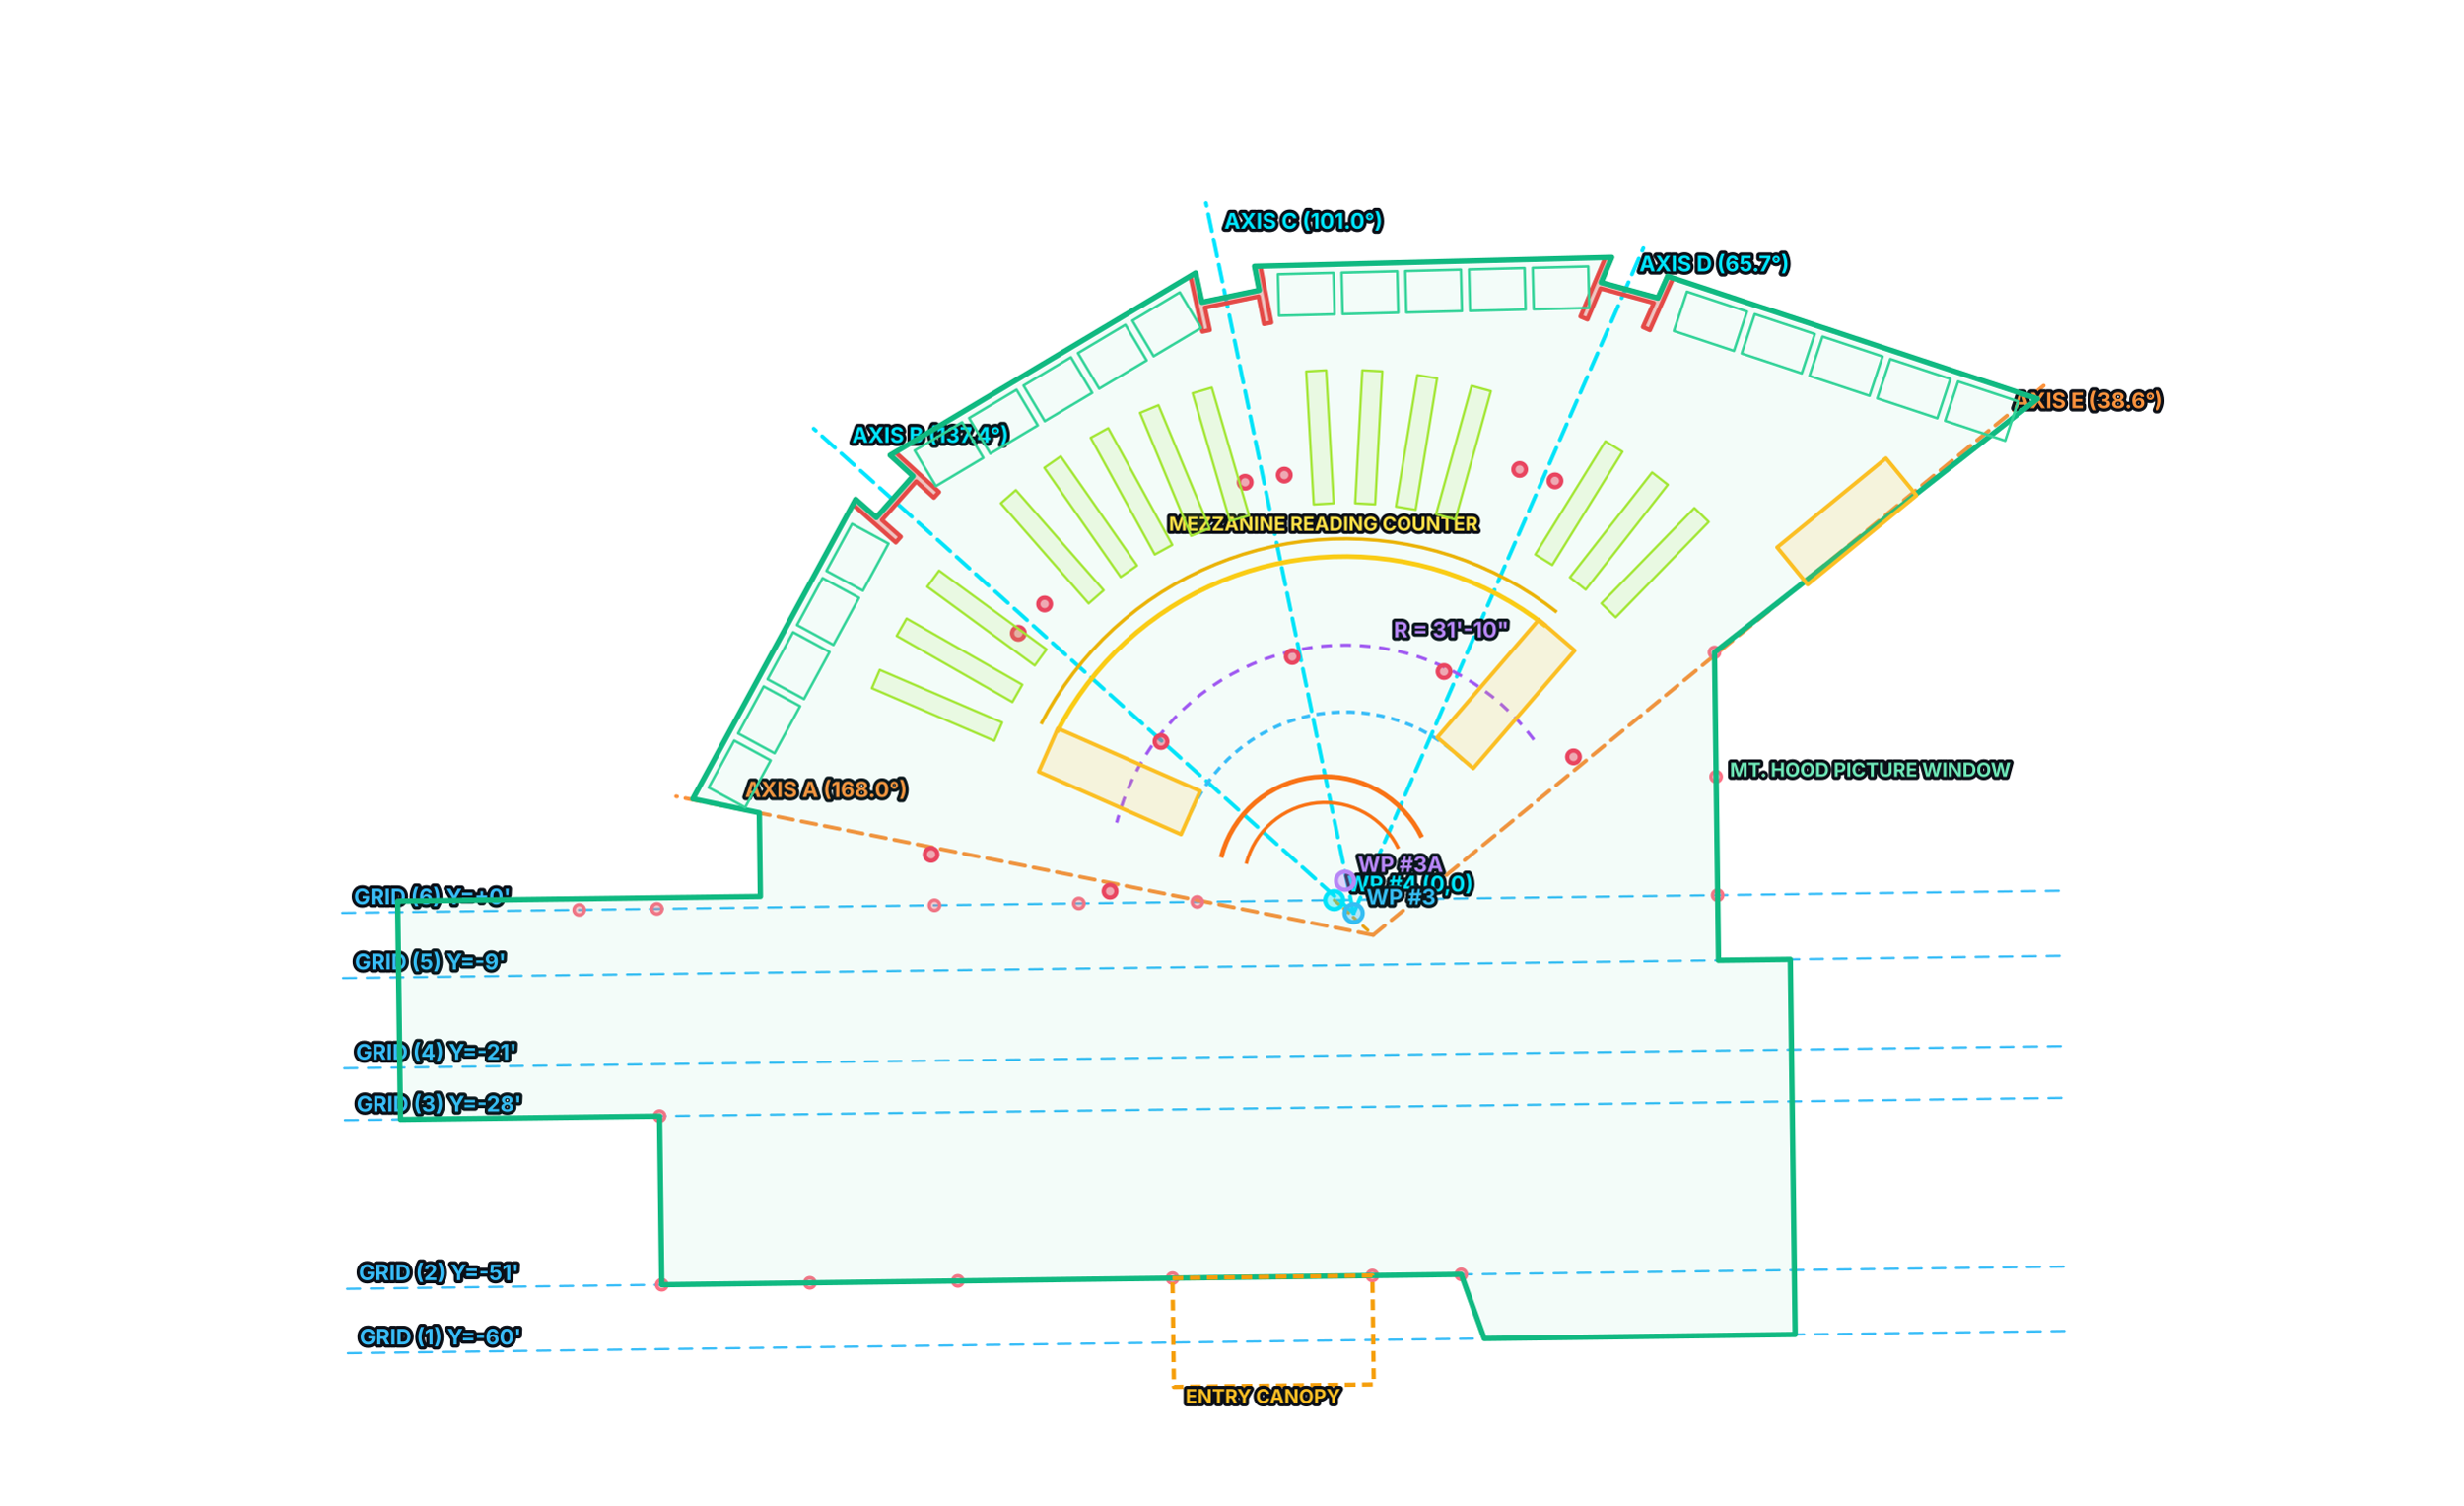
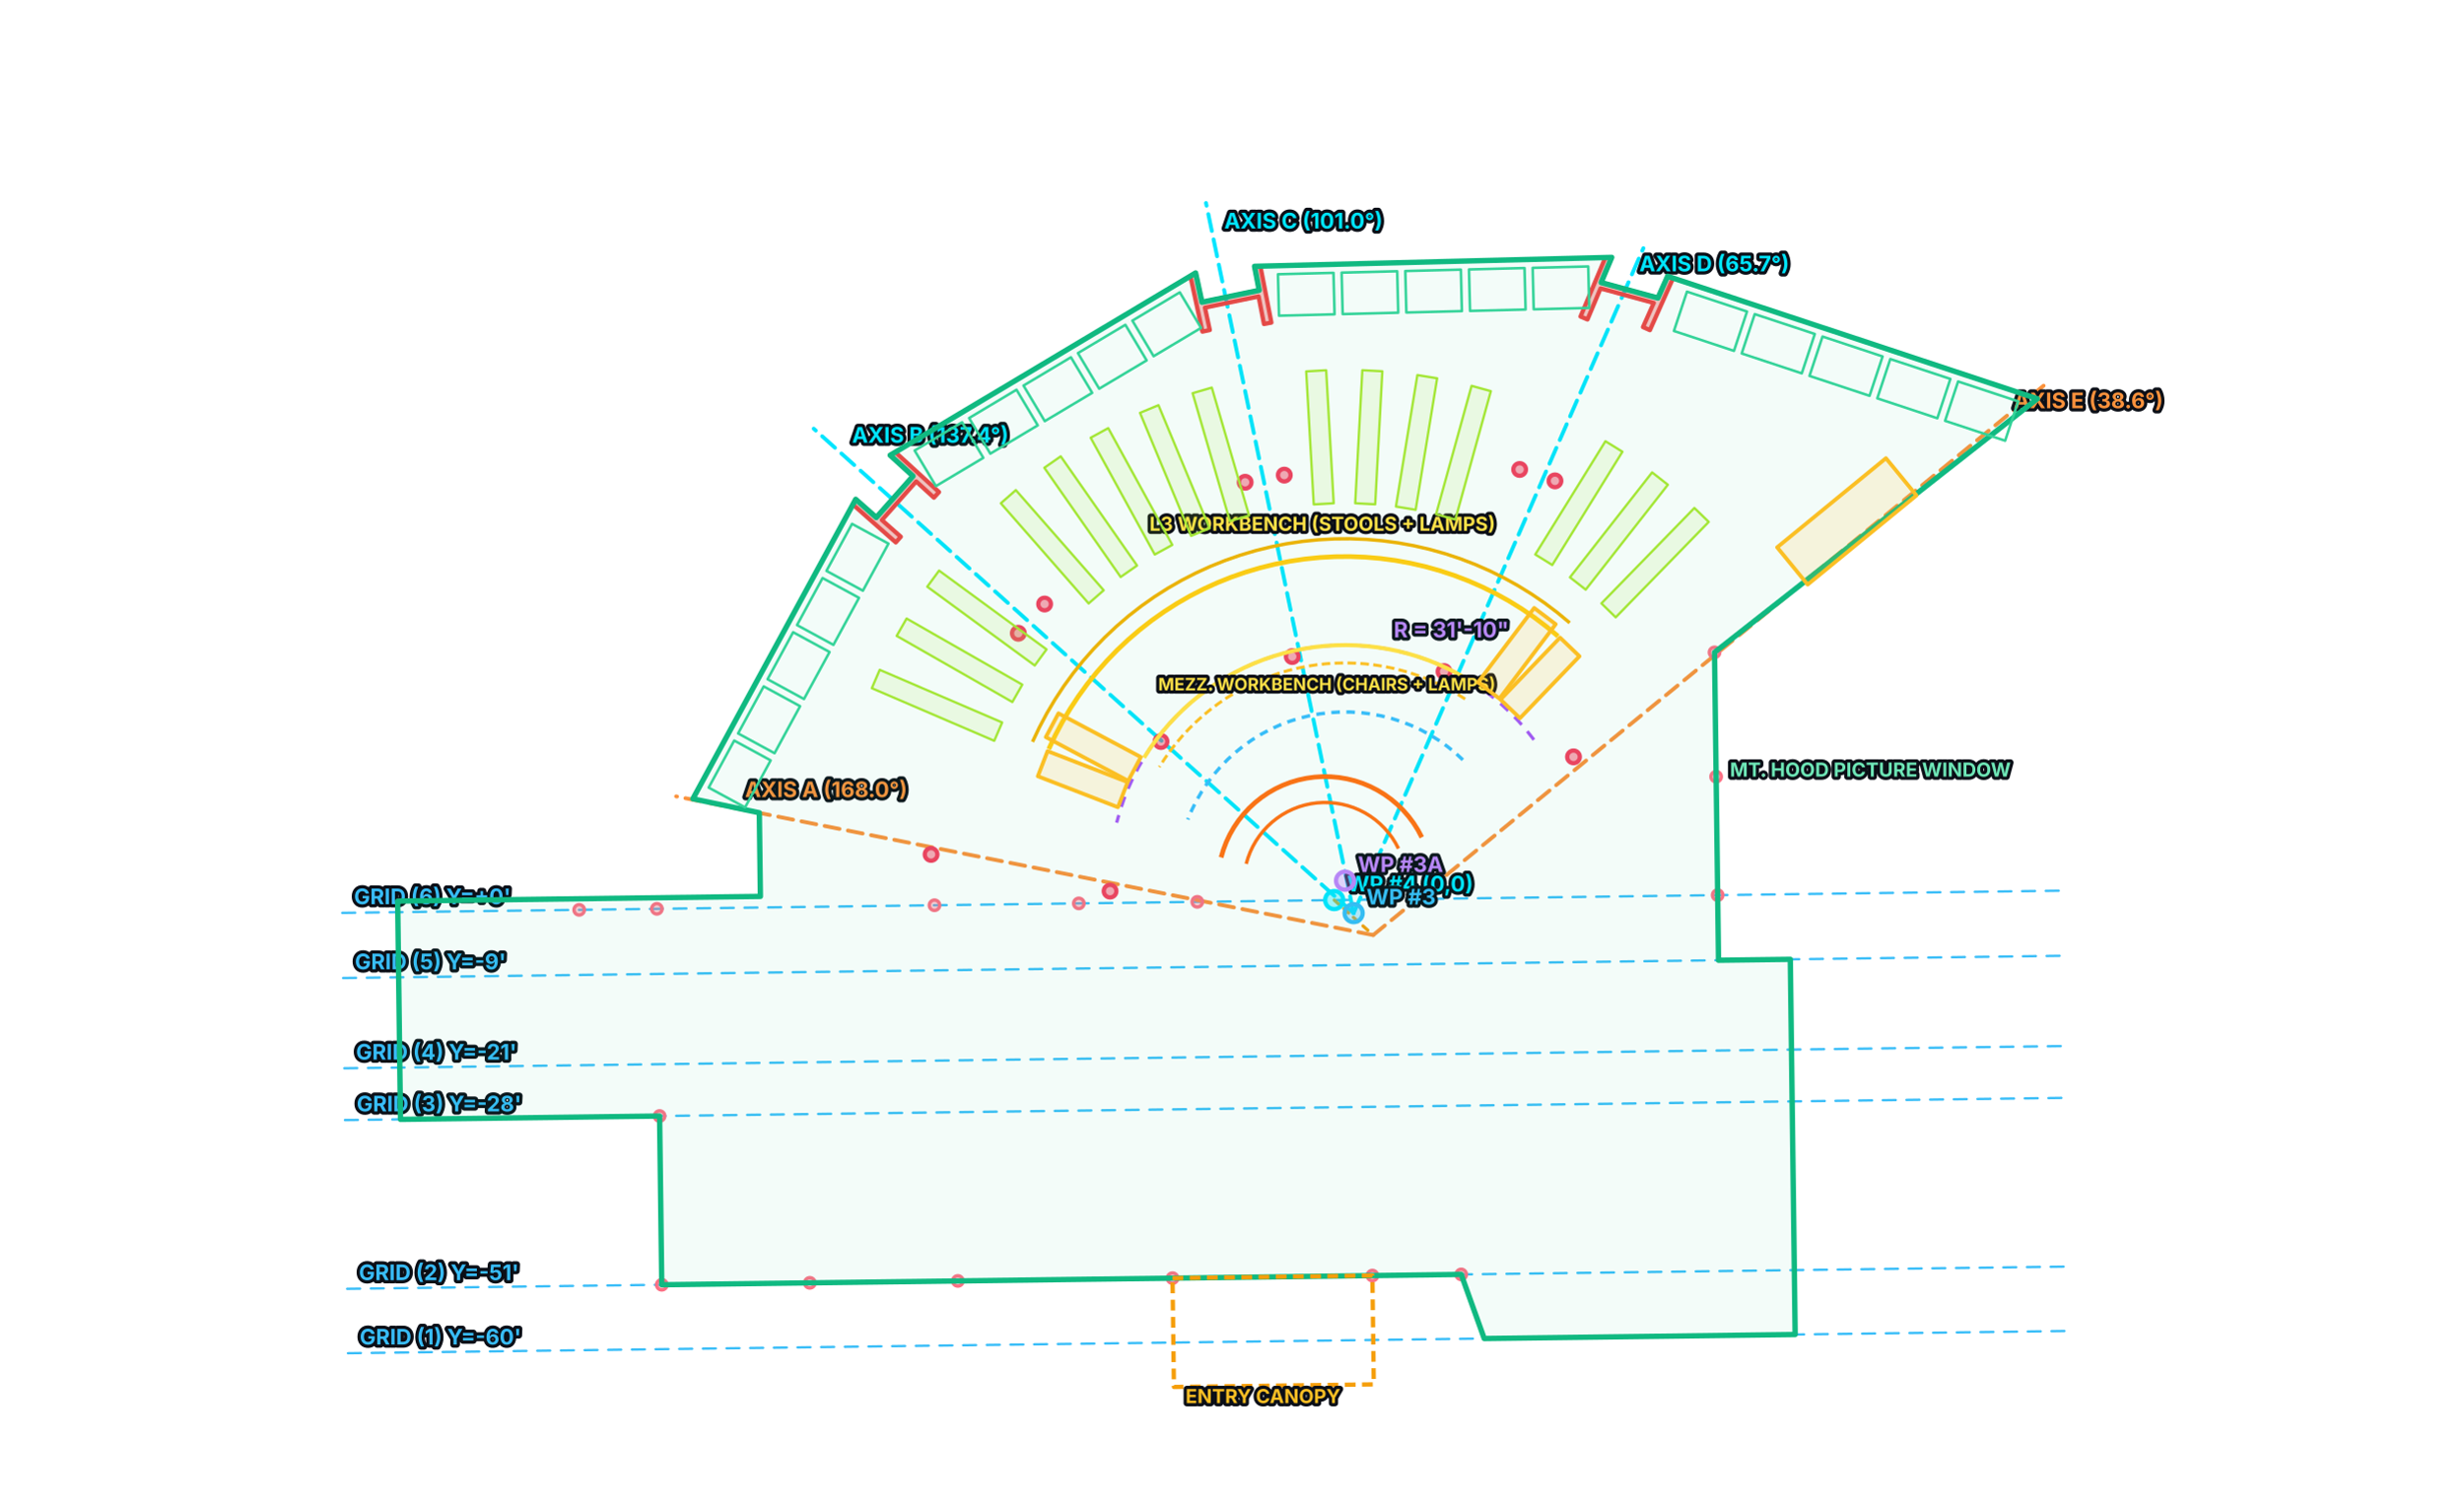
<svg xmlns="http://www.w3.org/2000/svg" viewBox="0 0 1145 700" width="1145" height="700" class="aalto-vector-svg">
  <g class="vec-layer" data-layer="regulating">
    <line x1="159.11" y1="424.49" x2="957.50" y2="414.17" stroke="#38bdf8" stroke-width="1.1" stroke-dasharray="6,5" stroke-linecap="round" />
    <text x="164.56" y="420.45" fill="#38bdf8" font-family="Inter, monospace, sans-serif" font-size="10" font-weight="700" paint-order="stroke" stroke="#0b0f17" stroke-width="3" stroke-linejoin="round">GRID (6) Y=+0'</text>
    <line x1="159.51" y1="454.78" x2="957.89" y2="444.45" stroke="#38bdf8" stroke-width="1.1" stroke-dasharray="6,5" stroke-linecap="round" />
    <text x="164.95" y="450.73" fill="#38bdf8" font-family="Inter, monospace, sans-serif" font-size="10" font-weight="700" paint-order="stroke" stroke="#0b0f17" stroke-width="3" stroke-linejoin="round">GRID (5) Y=-9'</text>
    <line x1="160.05" y1="496.76" x2="958.43" y2="486.44" stroke="#38bdf8" stroke-width="1.1" stroke-dasharray="6,5" stroke-linecap="round" />
    <text x="165.49" y="492.72" fill="#38bdf8" font-family="Inter, monospace, sans-serif" font-size="10" font-weight="700" paint-order="stroke" stroke="#0b0f17" stroke-width="3" stroke-linejoin="round">GRID (4) Y=-21'</text>
    <line x1="160.36" y1="520.85" x2="958.74" y2="510.52" stroke="#38bdf8" stroke-width="1.1" stroke-dasharray="6,5" stroke-linecap="round" />
    <text x="165.80" y="516.81" fill="#38bdf8" font-family="Inter, monospace, sans-serif" font-size="10" font-weight="700" paint-order="stroke" stroke="#0b0f17" stroke-width="3" stroke-linejoin="round">GRID (3) Y=-28'</text>
    <line x1="161.38" y1="599.31" x2="959.76" y2="588.99" stroke="#38bdf8" stroke-width="1.1" stroke-dasharray="6,5" stroke-linecap="round" />
    <text x="166.82" y="595.27" fill="#38bdf8" font-family="Inter, monospace, sans-serif" font-size="10" font-weight="700" paint-order="stroke" stroke="#0b0f17" stroke-width="3" stroke-linejoin="round">GRID (2) Y=-51'</text>
    <line x1="161.76" y1="629.25" x2="960.15" y2="618.93" stroke="#38bdf8" stroke-width="1.1" stroke-dasharray="6,5" stroke-linecap="round" />
    <text x="167.20" y="625.21" fill="#38bdf8" font-family="Inter, monospace, sans-serif" font-size="10" font-weight="700" paint-order="stroke" stroke="#0b0f17" stroke-width="3" stroke-linejoin="round">GRID (1) Y=-60'</text>
    <line x1="629.28" y1="424.61" x2="378.27" y2="199.32" stroke="#00e5ff" stroke-width="1.8" stroke-dasharray="8,4" stroke-linecap="round" />
    <text x="396.08" y="205.82" fill="#00e5ff" font-family="Inter, monospace, sans-serif" font-size="10" font-weight="700" paint-order="stroke" stroke="#0b0f17" stroke-width="3" stroke-linejoin="round">AXIS B (137.4°)</text>
    <line x1="629.28" y1="424.61" x2="560.65" y2="94.39" stroke="#00e5ff" stroke-width="1.8" stroke-dasharray="8,4" stroke-linecap="round" />
    <text x="569.15" y="106.24" fill="#00e5ff" font-family="Inter, monospace, sans-serif" font-size="10" font-weight="700" paint-order="stroke" stroke="#0b0f17" stroke-width="3" stroke-linejoin="round">AXIS C (101.0°)</text>
    <line x1="629.28" y1="424.61" x2="763.98" y2="115.40" stroke="#00e5ff" stroke-width="1.8" stroke-dasharray="8,4" stroke-linecap="round" />
    <text x="762.10" y="126.17" fill="#00e5ff" font-family="Inter, monospace, sans-serif" font-size="10" font-weight="700" paint-order="stroke" stroke="#0b0f17" stroke-width="3" stroke-linejoin="round">AXIS D (65.7°)</text>
    <line x1="620.25" y1="418.53" x2="638.36" y2="434.82" stroke="#f59e0b" stroke-width="1.5" stroke-dasharray="3,3" stroke-linecap="round" />
    <line x1="638.36" y1="434.82" x2="314.32" y2="370.31" stroke="#fb923c" stroke-width="1.8" stroke-dasharray="7,4" stroke-linecap="round" />
    <text x="346.33" y="370.68" fill="#fb923c" font-family="Inter, monospace, sans-serif" font-size="10" font-weight="700" paint-order="stroke" stroke="#0b0f17" stroke-width="3" stroke-linejoin="round">AXIS A (168.0°)</text>
    <line x1="638.36" y1="434.82" x2="952.44" y2="177.37" stroke="#fb923c" stroke-width="1.8" stroke-dasharray="7,4" stroke-linecap="round" />
    <text x="936.14" y="189.82" fill="#fb923c" font-family="Inter, monospace, sans-serif" font-size="10" font-weight="700" paint-order="stroke" stroke="#0b0f17" stroke-width="3" stroke-linejoin="round">AXIS E (38.6°)</text>
    <polyline points="713.09,343.98 709.62,339.57 705.94,335.35 702.04,331.32 697.94,327.50 693.65,323.89 689.18,320.51 684.54,317.36 679.75,314.45 674.82,311.79 669.75,309.38 664.57,307.24 659.29,305.37 653.92,303.76 648.47,302.44 642.97,301.39 637.41,300.63 631.83,300.15 626.23,299.96 620.62,300.06 615.03,300.44 609.46,301.11 603.94,302.06 598.47,303.29 593.07,304.80 587.76,306.59 582.54,308.64 577.44,310.96 572.46,313.54 567.62,316.37 562.93,319.44 558.41,322.75 554.06,326.28 549.89,330.03 545.93,333.99 542.17,338.15 538.63,342.50 535.31,347.02 532.23,351.70 529.40,356.54 526.82,361.51 524.49,366.61 522.43,371.82 520.63,377.14 519.11,382.53" fill="none" stroke="#a855f7" stroke-width="1.5" stroke-dasharray="5,4" stroke-linejoin="round" />
    <text x="647.92" y="296.39" fill="#c084fc" font-family="Inter, monospace, sans-serif" font-size="10" font-weight="700" paint-order="stroke" stroke="#0b0f17" stroke-width="3" stroke-linejoin="round">R = 31'-10"</text>
    <circle cx="620.25" cy="418.53" r="4.20" fill="#00e5ff" fill-opacity="0.35" stroke="#00e5ff" stroke-width="2.0" />
    <text x="626.25" y="414.53" fill="#00e5ff" font-family="Inter, monospace, sans-serif" font-size="10" font-weight="700" paint-order="stroke" stroke="#0b0f17" stroke-width="3" stroke-linejoin="round">WP #4 (0,0)</text>
    <circle cx="629.28" cy="424.61" r="4.20" fill="#38bdf8" fill-opacity="0.35" stroke="#38bdf8" stroke-width="2.0" />
    <text x="635.28" y="420.61" fill="#38bdf8" font-family="Inter, monospace, sans-serif" font-size="10" font-weight="700" paint-order="stroke" stroke="#0b0f17" stroke-width="3" stroke-linejoin="round">WP #3</text>
    <circle cx="625.30" cy="409.52" r="4.20" fill="#c084fc" fill-opacity="0.35" stroke="#c084fc" stroke-width="2.0" />
    <text x="631.30" y="405.52" fill="#c084fc" font-family="Inter, monospace, sans-serif" font-size="10" font-weight="700" paint-order="stroke" stroke="#0b0f17" stroke-width="3" stroke-linejoin="round">WP #3A</text>
  </g>
  <g class="vec-layer" data-layer="structure">
    <polygon points="396.47,234.59 397.79,232.17 407.36,240.63 424.44,221.39 413.81,211.67 416.22,210.24 436.52,228.81 434.15,231.40 425.92,223.87 409.98,241.83 418.74,249.58 416.42,252.21" fill="#ef4444" fill-opacity="0.32" stroke="#ef4444" stroke-width="2.0" stroke-linejoin="round" />
    <polygon points="553.38,128.38 555.81,126.92 558.76,140.52 585.37,134.97 583.20,123.83 585.92,123.76 591.04,149.99 587.59,150.66 585.09,137.85 560.16,143.04 562.41,153.46 558.98,154.20" fill="#ef4444" fill-opacity="0.32" stroke="#ef4444" stroke-width="2.0" stroke-linejoin="round" />
    <polygon points="746.32,119.74 749.27,119.67 744.34,131.36 770.74,138.56 775.25,128.46 777.81,129.31 767.01,153.51 763.80,152.08 768.81,140.86 744.07,134.11 737.99,148.54 734.76,147.17" fill="#ef4444" fill-opacity="0.32" stroke="#ef4444" stroke-width="2.0" stroke-linejoin="round" />
    <circle cx="516.04" cy="414.37" r="2.93" fill="#f43f5e" fill-opacity="0.45" stroke="#f43f5e" stroke-width="2.0" />
    <circle cx="539.72" cy="344.81" r="2.93" fill="#f43f5e" fill-opacity="0.45" stroke="#f43f5e" stroke-width="2.0" />
    <circle cx="600.75" cy="305.30" r="2.93" fill="#f43f5e" fill-opacity="0.45" stroke="#f43f5e" stroke-width="2.0" />
    <circle cx="671.30" cy="312.27" r="2.93" fill="#f43f5e" fill-opacity="0.45" stroke="#f43f5e" stroke-width="2.0" />
    <circle cx="731.49" cy="351.94" r="2.93" fill="#f43f5e" fill-opacity="0.45" stroke="#f43f5e" stroke-width="2.0" />
    <circle cx="432.84" cy="397.31" r="2.93" fill="#f43f5e" fill-opacity="0.45" stroke="#f43f5e" stroke-width="2.0" />
    <circle cx="473.40" cy="294.46" r="2.93" fill="#f43f5e" fill-opacity="0.45" stroke="#f43f5e" stroke-width="2.0" />
    <circle cx="485.61" cy="280.87" r="2.93" fill="#f43f5e" fill-opacity="0.45" stroke="#f43f5e" stroke-width="2.0" />
    <circle cx="578.84" cy="224.25" r="2.93" fill="#f43f5e" fill-opacity="0.45" stroke="#f43f5e" stroke-width="2.0" />
    <circle cx="597.04" cy="220.92" r="2.93" fill="#f43f5e" fill-opacity="0.45" stroke="#f43f5e" stroke-width="2.0" />
    <circle cx="706.46" cy="218.30" r="2.93" fill="#f43f5e" fill-opacity="0.45" stroke="#f43f5e" stroke-width="2.0" />
    <circle cx="722.88" cy="223.60" r="2.93" fill="#f43f5e" fill-opacity="0.45" stroke="#f43f5e" stroke-width="2.0" />
    <circle cx="269.24" cy="423.07" r="2.41" fill="#fb7185" fill-opacity="0.35" stroke="#fb7185" stroke-width="1.6" />
    <circle cx="305.37" cy="422.60" r="2.41" fill="#fb7185" fill-opacity="0.35" stroke="#fb7185" stroke-width="1.6" />
    <circle cx="434.42" cy="420.93" r="2.41" fill="#fb7185" fill-opacity="0.35" stroke="#fb7185" stroke-width="1.6" />
    <circle cx="501.52" cy="420.07" r="2.41" fill="#fb7185" fill-opacity="0.35" stroke="#fb7185" stroke-width="1.6" />
    <circle cx="556.59" cy="419.35" r="2.41" fill="#fb7185" fill-opacity="0.35" stroke="#fb7185" stroke-width="1.6" />
    <circle cx="306.62" cy="518.96" r="2.41" fill="#fb7185" fill-opacity="0.35" stroke="#fb7185" stroke-width="1.6" />
    <circle cx="307.63" cy="597.42" r="2.41" fill="#fb7185" fill-opacity="0.35" stroke="#fb7185" stroke-width="1.6" />
    <circle cx="376.46" cy="596.53" r="2.41" fill="#fb7185" fill-opacity="0.35" stroke="#fb7185" stroke-width="1.6" />
    <circle cx="445.28" cy="595.64" r="2.41" fill="#fb7185" fill-opacity="0.35" stroke="#fb7185" stroke-width="1.6" />
    <circle cx="545.08" cy="594.35" r="2.41" fill="#fb7185" fill-opacity="0.35" stroke="#fb7185" stroke-width="1.6" />
    <circle cx="638.00" cy="593.15" r="2.41" fill="#fb7185" fill-opacity="0.35" stroke="#fb7185" stroke-width="1.6" />
    <circle cx="679.29" cy="592.61" r="2.41" fill="#fb7185" fill-opacity="0.35" stroke="#fb7185" stroke-width="1.6" />
    <circle cx="798.51" cy="416.22" r="2.41" fill="#fb7185" fill-opacity="0.35" stroke="#fb7185" stroke-width="1.6" />
    <circle cx="797.80" cy="361.16" r="2.41" fill="#fb7185" fill-opacity="0.35" stroke="#fb7185" stroke-width="1.6" />
    <circle cx="797.05" cy="303.35" r="2.41" fill="#fb7185" fill-opacity="0.35" stroke="#fb7185" stroke-width="1.6" />
  </g>
  <g class="vec-layer" data-layer="walls">
    <polygon points="322.09,371.45 396.47,234.59 397.79,232.17 407.36,240.63 424.44,221.39 413.81,211.67 416.22,210.24 553.38,128.38 555.81,126.92 558.76,140.52 585.37,134.97 583.20,123.83 585.92,123.76 746.32,119.74 749.27,119.67 744.34,131.36 770.74,138.56 775.25,128.46 777.81,129.31 947.14,185.42 797.05,303.35 798.90,446.51 832.28,446.08 834.54,620.55 690.00,622.42 679.29,592.61 307.63,597.42 306.62,518.96 186.17,520.52 184.86,419.00 353.48,416.82 352.98,377.93" fill="#10b981" fill-opacity="0.05" stroke="#10b981" stroke-width="2.5" stroke-linejoin="round" />
    <polygon points="329.43,366.23 341.31,344.36 358.25,353.57 346.36,375.43" fill="none" stroke="#34d399" stroke-width="1.2" stroke-linejoin="round" />
    <polygon points="343.12,341.04 355.01,319.17 371.94,328.37 360.06,350.24" fill="none" stroke="#34d399" stroke-width="1.2" stroke-linejoin="round" />
    <polygon points="356.82,315.84 368.70,293.97 385.64,303.18 373.75,325.04" fill="none" stroke="#34d399" stroke-width="1.2" stroke-linejoin="round" />
    <polygon points="370.51,290.65 382.39,268.78 399.33,277.98 387.44,299.85" fill="none" stroke="#34d399" stroke-width="1.2" stroke-linejoin="round" />
    <polygon points="384.20,265.45 396.09,243.58 413.02,252.79 401.14,274.66" fill="none" stroke="#34d399" stroke-width="1.2" stroke-linejoin="round" />
    <polygon points="425.19,209.49 447.24,196.33 457.12,212.88 435.07,226.04" fill="none" stroke="#34d399" stroke-width="1.2" stroke-linejoin="round" />
    <polygon points="450.50,194.39 472.55,181.22 482.43,197.77 460.37,210.94" fill="none" stroke="#34d399" stroke-width="1.2" stroke-linejoin="round" />
    <polygon points="475.80,179.28 497.85,166.12 507.73,182.67 485.68,195.83" fill="none" stroke="#34d399" stroke-width="1.2" stroke-linejoin="round" />
    <polygon points="501.11,164.18 523.16,151.02 533.04,167.57 510.98,180.73" fill="none" stroke="#34d399" stroke-width="1.2" stroke-linejoin="round" />
    <polygon points="526.41,149.08 548.46,135.92 558.34,152.47 536.29,165.63" fill="none" stroke="#34d399" stroke-width="1.2" stroke-linejoin="round" />
    <polygon points="594.10,127.52 619.92,126.87 620.41,146.14 594.59,146.78" fill="none" stroke="#34d399" stroke-width="1.2" stroke-linejoin="round" />
    <polygon points="623.71,126.77 649.53,126.13 650.01,145.39 624.19,146.04" fill="none" stroke="#34d399" stroke-width="1.2" stroke-linejoin="round" />
    <polygon points="653.31,126.03 679.13,125.38 679.61,144.65 653.79,145.30" fill="none" stroke="#34d399" stroke-width="1.2" stroke-linejoin="round" />
    <polygon points="682.91,125.29 708.73,124.64 709.22,143.91 683.40,144.56" fill="none" stroke="#34d399" stroke-width="1.2" stroke-linejoin="round" />
    <polygon points="712.52,124.55 738.34,123.90 738.82,143.17 713.00,143.81" fill="none" stroke="#34d399" stroke-width="1.2" stroke-linejoin="round" />
    <polygon points="784.25,135.61 812.17,144.86 806.10,163.15 778.18,153.90" fill="none" stroke="#34d399" stroke-width="1.2" stroke-linejoin="round" />
    <polygon points="815.76,146.05 843.68,155.30 837.62,173.60 809.70,164.35" fill="none" stroke="#34d399" stroke-width="1.2" stroke-linejoin="round" />
    <polygon points="847.27,156.49 875.19,165.74 869.13,184.04 841.21,174.79" fill="none" stroke="#34d399" stroke-width="1.2" stroke-linejoin="round" />
    <polygon points="878.78,166.94 906.70,176.19 900.64,194.48 872.72,185.23" fill="none" stroke="#34d399" stroke-width="1.2" stroke-linejoin="round" />
    <polygon points="910.30,177.38 938.22,186.63 932.16,204.92 904.24,195.67" fill="none" stroke="#34d399" stroke-width="1.2" stroke-linejoin="round" />
    <text x="804.21" y="361.13" fill="#6ee7b7" font-family="Inter, monospace, sans-serif" font-size="9" font-weight="700" paint-order="stroke" stroke="#0b0f17" stroke-width="3" stroke-linejoin="round">MT. HOOD PICTURE WINDOW</text>
  </g>
  <g class="vec-layer" data-layer="stairs_millwork">
-     <polyline points="718.64,291.15 713.33,287.15 707.86,283.39 702.22,279.88 696.43,276.62 690.51,273.61 684.46,270.87 678.29,268.40 672.03,266.20 665.67,264.28 659.23,262.64 652.73,261.29 646.17,260.23 639.57,259.45 632.95,258.97 626.31,258.78 619.66,258.88 613.03,259.27 606.43,259.96 599.86,260.94 593.34,262.20 586.88,263.75 580.49,265.59 574.19,267.70 568.00,270.09 561.91,272.75 555.95,275.67 550.12,278.86 544.43,282.30 538.91,285.98 533.55,289.91 528.37,294.07 523.38,298.45 518.58,303.05 514.00,307.85 509.63,312.85 505.48,318.04 501.57,323.41 497.89,328.95 494.47,334.64 491.29,340.47" fill="none" stroke="#facc15" stroke-width="2.2" stroke-linejoin="round" />
-     <polyline points="723.75,284.66 718.16,280.45 712.38,276.48 706.44,272.77 700.33,269.33 694.08,266.16 687.70,263.27 681.20,260.66 674.59,258.35 667.88,256.32 661.09,254.59 654.23,253.17 647.31,252.05 640.35,251.23 633.37,250.72 626.36,250.52 619.36,250.62 612.36,251.04 605.39,251.76 598.46,252.79 591.58,254.13 584.77,255.76 578.04,257.70 571.39,259.93 564.86,262.45 558.44,265.25 552.15,268.34 546.00,271.70 540.00,275.33 534.17,279.21 528.52,283.36 523.06,287.74 517.79,292.36 512.74,297.21 507.90,302.28 503.29,307.56 498.91,313.03 494.79,318.69 490.91,324.53 487.30,330.53 483.95,336.69" fill="none" stroke="#eab308" stroke-width="1.6" stroke-linejoin="round" />
-     <text x="543.39" y="246.81" fill="#fde047" font-family="Inter, monospace, sans-serif" font-size="9" font-weight="700" paint-order="stroke" stroke="#0b0f17" stroke-width="3" stroke-linejoin="round">MEZZANINE READING COUNTER</text>
+     <polyline points="724.31,295.85 718.89,291.35 713.27,287.11 707.45,283.13 701.46,279.43 695.30,276.01 688.99,272.89 682.54,270.06 675.96,267.54 669.27,265.33 662.49,263.43 655.62,261.86 648.69,260.60 641.71,259.67 634.69,259.07 627.65,258.79 620.61,258.85 613.58,259.23 606.57,259.94 599.60,260.98 592.69,262.34 585.85,264.03 579.10,266.03 572.45,268.34 565.91,270.96 559.50,273.89 553.24,277.11 547.13,280.62 541.20,284.41 535.44,288.48 529.89,292.81 524.54,297.39 519.41,302.22 514.52,307.29 509.86,312.57 505.46,318.07 501.32,323.77 497.45,329.65 493.86,335.71 490.55,341.93 487.54,348.30" fill="none" stroke="#facc15" stroke-width="2.2" stroke-linejoin="round" />
+     <polyline points="729.73,289.62 724.02,284.88 718.09,280.40 711.96,276.21 705.63,272.30 699.14,268.70 692.48,265.40 685.67,262.42 678.74,259.76 671.68,257.43 664.53,255.43 657.29,253.77 649.98,252.44 642.61,251.46 635.21,250.82 627.78,250.53 620.35,250.59 612.94,251.00 605.54,251.75 598.20,252.84 590.91,254.28 583.69,256.05 576.57,258.16 569.55,260.61 562.66,263.37 555.90,266.46 549.29,269.86 542.85,273.56 536.59,277.56 530.52,281.85 524.66,286.41 519.02,291.25 513.61,296.34 508.45,301.68 503.54,307.26 498.89,313.06 494.52,319.07 490.44,325.28 486.65,331.67 483.17,338.23 479.99,344.95" fill="none" stroke="#eab308" stroke-width="1.6" stroke-linejoin="round" />
+     <text x="534.39" y="246.81" fill="#fde047" font-family="Inter, monospace, sans-serif" font-size="9" font-weight="700" paint-order="stroke" stroke="#0b0f17" stroke-width="3" stroke-linejoin="round">L3 WORKBENCH (STOOLS + LAMPS)</text>
+     <polyline points="685.70,318.11 681.56,315.51 677.32,313.10 672.97,310.87 668.52,308.85 663.99,307.02 659.38,305.39 654.70,303.98 649.97,302.77 645.18,301.78 640.36,301.00 635.51,300.44 630.63,300.09 625.75,299.96 620.86,300.05 615.99,300.35 611.13,300.88 606.30,301.62 601.51,302.57 596.76,303.74 592.07,305.12 587.45,306.70 582.91,308.49 578.44,310.48 574.07,312.67 569.81,315.05 565.65,317.62 561.61,320.37 557.70,323.30 553.92,326.40 550.29,329.66 546.80,333.09 543.47,336.66 540.31,340.38 537.31,344.24 534.48,348.23 531.84,352.34" fill="none" stroke="#fde047" stroke-width="1.9" stroke-linejoin="round" />
+     <polyline points="681.12,325.04 677.30,322.64 673.37,320.41 669.35,318.35 665.24,316.48 661.06,314.79 656.80,313.29 652.47,311.98 648.10,310.86 643.68,309.95 639.22,309.23 634.73,308.70 630.23,308.38 625.71,308.26 621.20,308.35 616.69,308.63 612.20,309.11 607.74,309.80 603.31,310.68 598.93,311.76 594.59,313.03 590.32,314.50 586.12,316.15 582.00,317.99 577.96,320.01 574.01,322.21 570.17,324.58 566.44,327.13 562.82,329.83 559.33,332.70 555.97,335.72 552.75,338.88 549.68,342.18 546.75,345.62 543.98,349.19 541.37,352.88 538.93,356.67" fill="none" stroke="#fbbf24" stroke-width="1.4" stroke-dasharray="4,2" stroke-linejoin="round" />
+     <text x="538.43" y="321.04" fill="#fde047" font-family="Inter, monospace, sans-serif" font-size="8" font-weight="700" paint-order="stroke" stroke="#0b0f17" stroke-width="3" stroke-linejoin="round">MEZZ. WORKBENCH (CHAIRS + LAMPS)</text>
    <polyline points="680.06,353.32 676.49,350.05 672.73,347.01 668.79,344.21 664.69,341.65 660.43,339.35 656.05,337.32 651.54,335.57 646.94,334.09 642.25,332.90 637.50,332.00 632.70,331.40 627.88,331.09 623.04,331.08 618.21,331.37 613.41,331.95 608.66,332.83 603.97,334.00 599.36,335.46 594.84,337.20 590.45,339.21 586.18,341.49 582.07,344.03 578.12,346.81 574.34,349.84 570.77,353.09 567.39,356.56 564.24,360.22 561.32,364.08 558.64,368.11 556.22,372.29 554.06,376.61 552.17,381.06" fill="none" stroke="#38bdf8" stroke-width="1.6" stroke-dasharray="4,3" stroke-linejoin="round" />
    <polyline points="660.97,389.34 659.19,385.97 657.15,382.75 654.88,379.70 652.38,376.83 649.66,374.15 646.75,371.69 643.66,369.46 640.41,367.48 637.02,365.74 633.51,364.27 629.89,363.07 626.19,362.16 622.44,361.52 618.64,361.18 614.83,361.12 611.03,361.36 607.26,361.89 603.54,362.70 599.89,363.79 596.33,365.16 592.89,366.79 589.58,368.69 586.43,370.83 583.45,373.20 580.66,375.80 578.08,378.60 575.72,381.59 573.59,384.75 571.71,388.06 570.09,391.51 568.74,395.07 567.66,398.72" fill="none" stroke="#f97316" stroke-width="2.2" stroke-linejoin="round" />
    <polyline points="650.12,394.57 648.77,392.02 647.23,389.57 645.50,387.26 643.60,385.08 641.54,383.05 639.33,381.18 636.99,379.49 634.53,377.98 631.95,376.67 629.29,375.55 626.54,374.65 623.74,373.95 620.89,373.47 618.01,373.21 615.12,373.17 612.24,373.34 609.37,373.74 606.55,374.36 603.78,375.19 601.08,376.23 598.47,377.47 595.97,378.90 593.58,380.53 591.32,382.33 589.20,384.30 587.24,386.42 585.45,388.69 583.83,391.09 582.41,393.60 581.18,396.21 580.15,398.92 579.33,401.69" fill="none" stroke="#f97316" stroke-width="1.6" stroke-linejoin="round" />
-     <polygon points="557.92,367.82 491.77,338.70 482.89,358.86 549.04,387.98" fill="#fbbf24" fill-opacity="0.14" stroke="#fbbf24" stroke-width="1.8" stroke-linejoin="round" />
-     <polygon points="684.87,357.27 732.05,302.52 715.37,288.14 668.18,342.89" fill="#fbbf24" fill-opacity="0.14" stroke="#fbbf24" stroke-width="1.8" stroke-linejoin="round" />
+     <polygon points="706.60,333.95 734.26,305.16 725.23,296.48 697.57,325.27" fill="#fbbf24" fill-opacity="0.14" stroke="#fbbf24" stroke-width="1.8" stroke-linejoin="round" />
+     <polygon points="697.08,324.85 723.21,290.25 713.21,282.70 687.08,317.31" fill="#fbbf24" fill-opacity="0.14" stroke="#fbbf24" stroke-width="1.8" stroke-linejoin="round" />
+     <polygon points="524.21,363.67 486.98,349.26 482.46,360.95 519.69,375.36" fill="#fbbf24" fill-opacity="0.14" stroke="#fbbf24" stroke-width="1.8" stroke-linejoin="round" />
+     <polygon points="530.35,352.03 492.05,331.70 486.17,342.76 524.47,363.09" fill="#fbbf24" fill-opacity="0.14" stroke="#fbbf24" stroke-width="1.8" stroke-linejoin="round" />
    <polygon points="840.35,271.81 890.93,230.36 876.74,213.06 826.17,254.51" fill="#fbbf24" fill-opacity="0.14" stroke="#fbbf24" stroke-width="1.8" stroke-linejoin="round" />
    <polygon points="465.87,335.94 408.96,311.47 405.29,320.01 462.20,344.47" fill="#a3e635" fill-opacity="0.12" stroke="#a3e635" stroke-width="1.1" stroke-linejoin="round" />
    <polygon points="475.23,318.36 421.45,287.61 416.84,295.68 470.62,326.43" fill="#a3e635" fill-opacity="0.12" stroke="#a3e635" stroke-width="1.1" stroke-linejoin="round" />
    <polygon points="486.51,301.96 436.56,265.32 431.06,272.81 481.02,309.45" fill="#a3e635" fill-opacity="0.12" stroke="#a3e635" stroke-width="1.1" stroke-linejoin="round" />
    <polygon points="513.08,274.47 472.24,227.89 465.26,234.01 506.09,280.60" fill="#a3e635" fill-opacity="0.12" stroke="#a3e635" stroke-width="1.1" stroke-linejoin="round" />
    <polygon points="528.58,262.97 493.10,212.19 485.48,217.51 520.96,268.29" fill="#a3e635" fill-opacity="0.12" stroke="#a3e635" stroke-width="1.1" stroke-linejoin="round" />
    <polygon points="544.97,253.38 515.18,199.07 507.03,203.54 536.82,257.85" fill="#a3e635" fill-opacity="0.12" stroke="#a3e635" stroke-width="1.1" stroke-linejoin="round" />
    <polygon points="562.30,245.62 538.55,188.41 529.97,191.97 553.72,249.18" fill="#a3e635" fill-opacity="0.12" stroke="#a3e635" stroke-width="1.1" stroke-linejoin="round" />
    <polygon points="580.67,239.70 563.34,180.22 554.42,182.82 571.75,242.30" fill="#a3e635" fill-opacity="0.12" stroke="#a3e635" stroke-width="1.1" stroke-linejoin="round" />
    <polygon points="620.01,234.01 616.51,172.16 607.23,172.69 610.73,234.54" fill="#a3e635" fill-opacity="0.12" stroke="#a3e635" stroke-width="1.1" stroke-linejoin="round" />
    <polygon points="639.30,234.49 642.61,172.63 633.33,172.14 630.02,234.00" fill="#a3e635" fill-opacity="0.12" stroke="#a3e635" stroke-width="1.1" stroke-linejoin="round" />
    <polygon points="658.12,237.03 668.09,175.89 658.92,174.39 648.95,235.53" fill="#a3e635" fill-opacity="0.12" stroke="#a3e635" stroke-width="1.1" stroke-linejoin="round" />
    <polygon points="676.56,241.58 693.07,181.88 684.12,179.40 667.60,239.11" fill="#a3e635" fill-opacity="0.12" stroke="#a3e635" stroke-width="1.1" stroke-linejoin="round" />
    <polygon points="721.63,262.72 754.24,210.05 746.34,205.16 713.73,257.83" fill="#a3e635" fill-opacity="0.12" stroke="#a3e635" stroke-width="1.1" stroke-linejoin="round" />
    <polygon points="737.16,274.18 775.35,225.40 768.03,219.67 729.84,268.45" fill="#a3e635" fill-opacity="0.12" stroke="#a3e635" stroke-width="1.1" stroke-linejoin="round" />
    <polygon points="751.12,287.05 794.36,242.68 787.70,236.20 744.47,280.57" fill="#a3e635" fill-opacity="0.12" stroke="#a3e635" stroke-width="1.1" stroke-linejoin="round" />
  </g>
  <g class="vec-layer" data-layer="roof_skylights">
    <polygon points="545.08,594.35 638.00,593.15 638.65,643.74 545.74,644.94" fill="none" stroke="#f59e0b" stroke-width="2.0" stroke-dasharray="5,3" stroke-linejoin="round" />
    <text x="551.13" y="652.45" fill="#fbbf24" font-family="Inter, monospace, sans-serif" font-size="9" font-weight="700" paint-order="stroke" stroke="#0b0f17" stroke-width="3" stroke-linejoin="round">ENTRY CANOPY</text>
  </g>
</svg>
